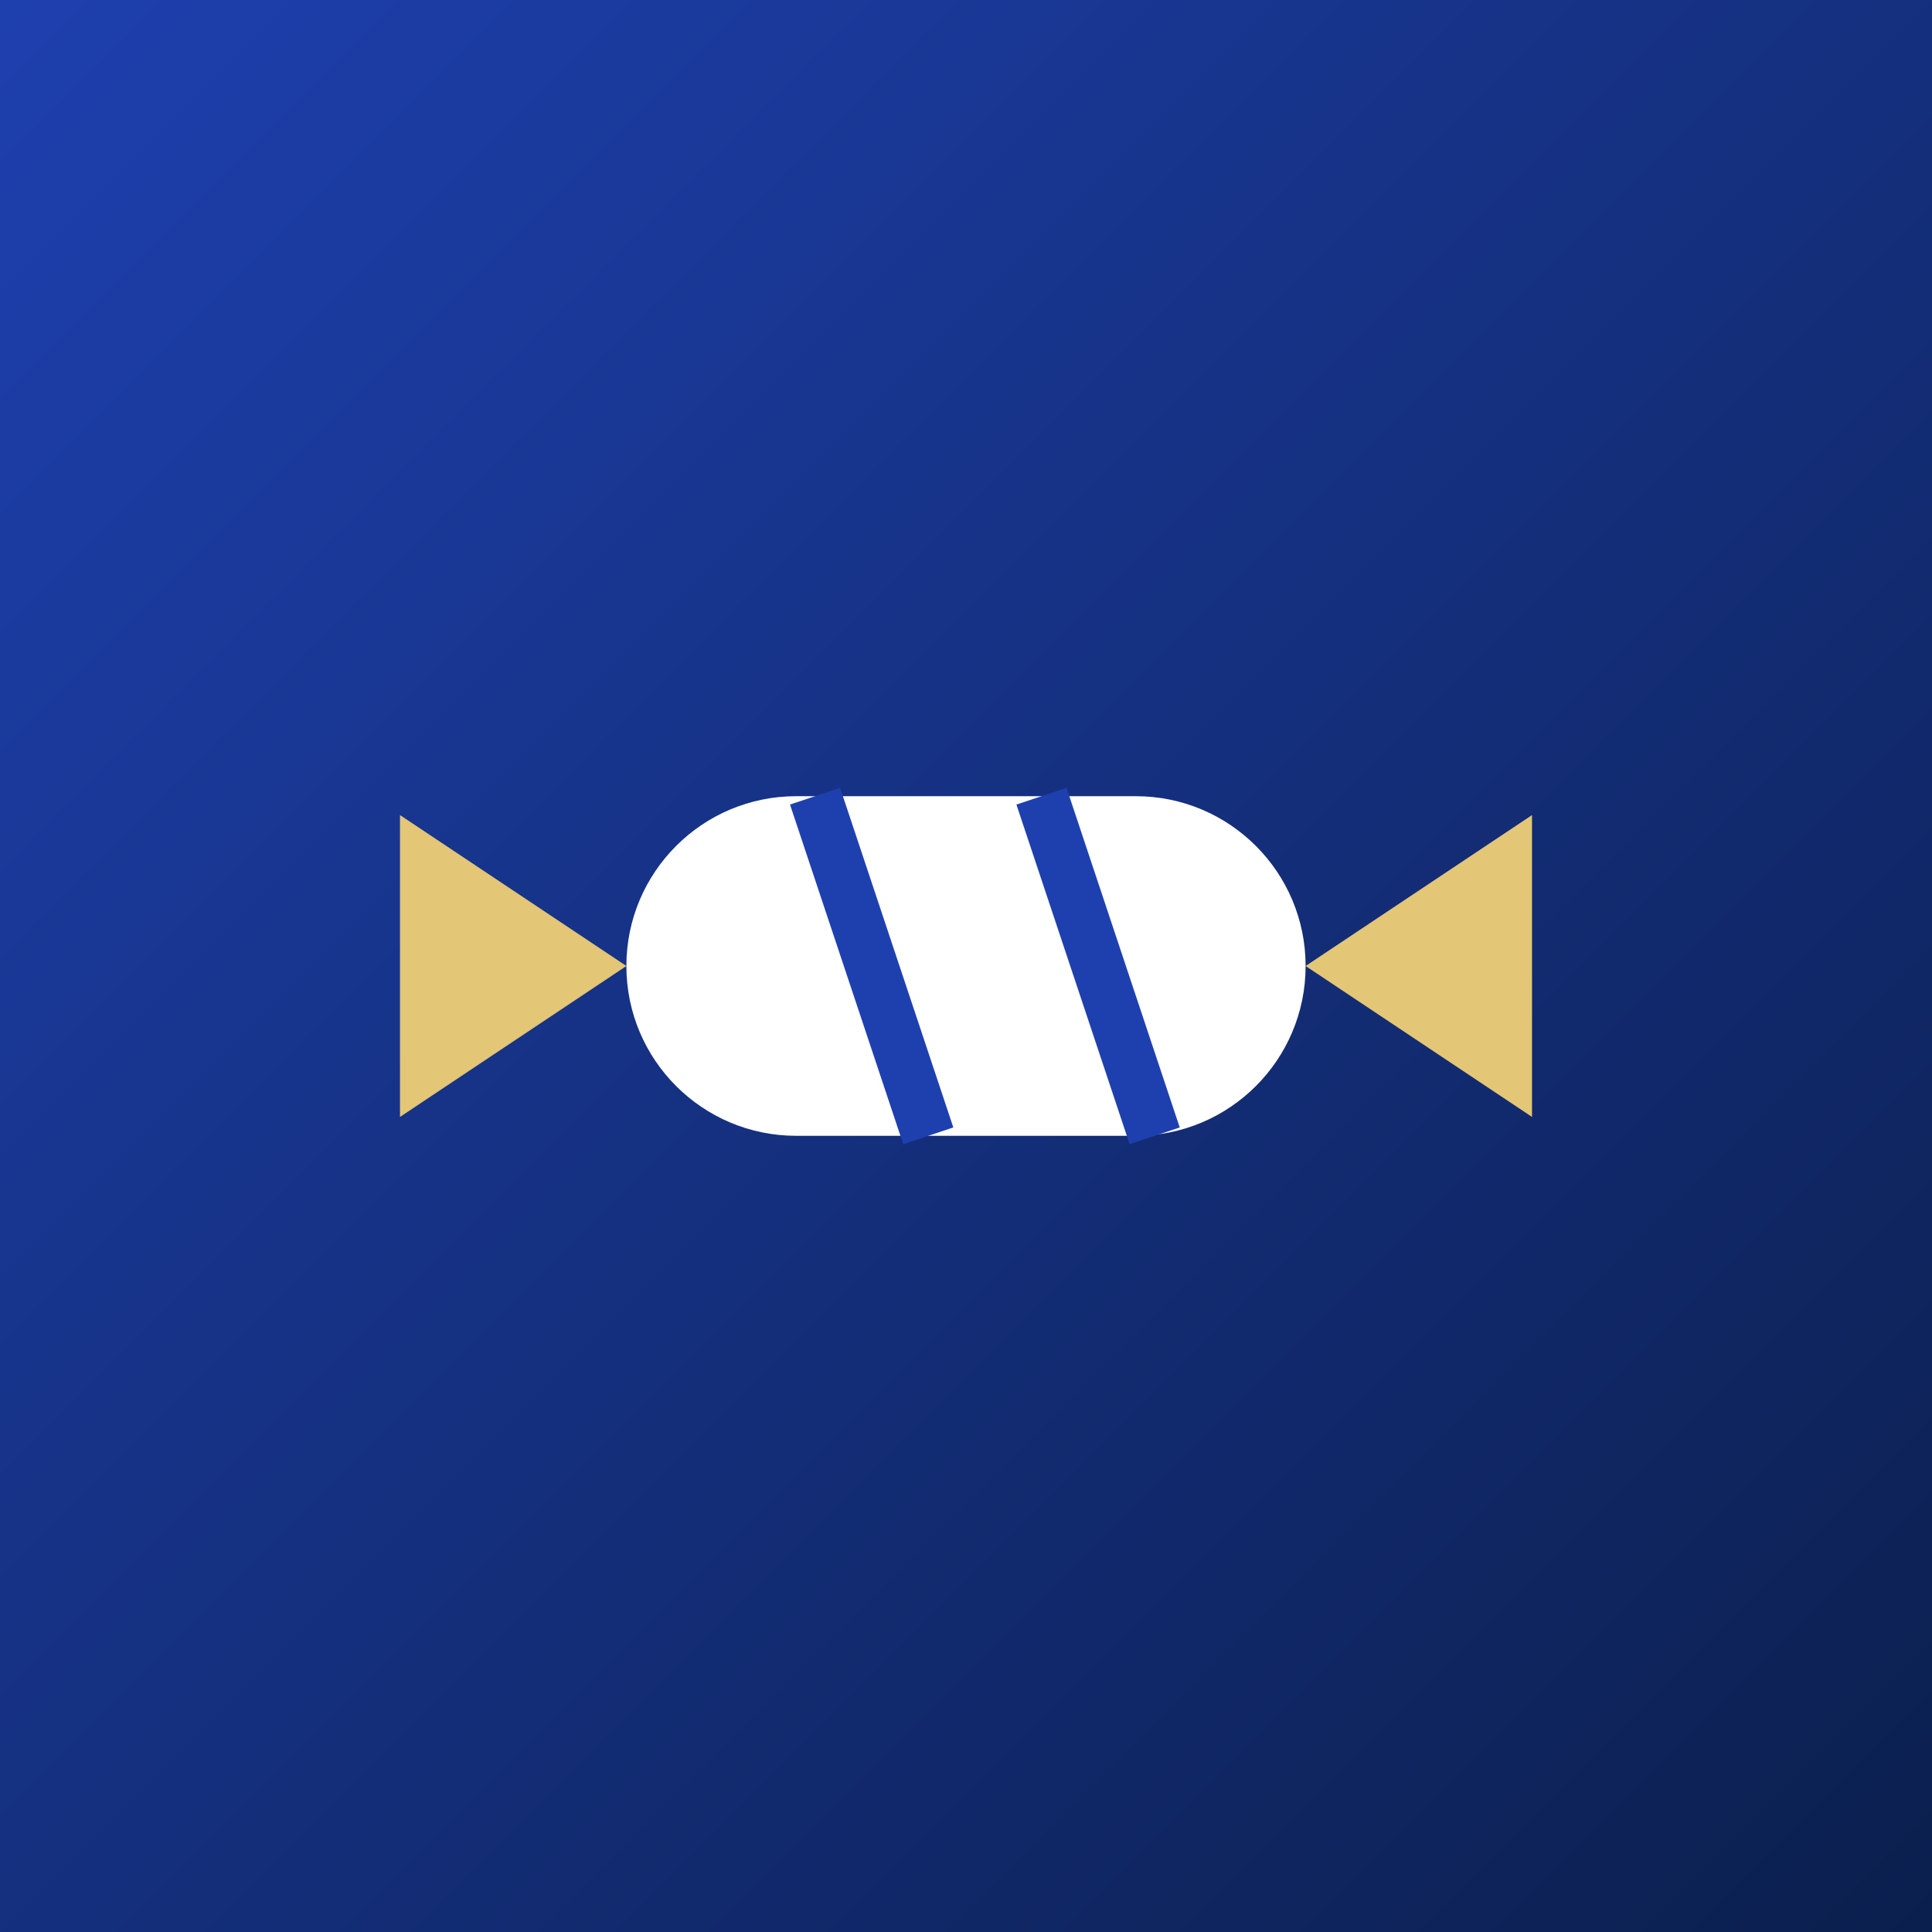
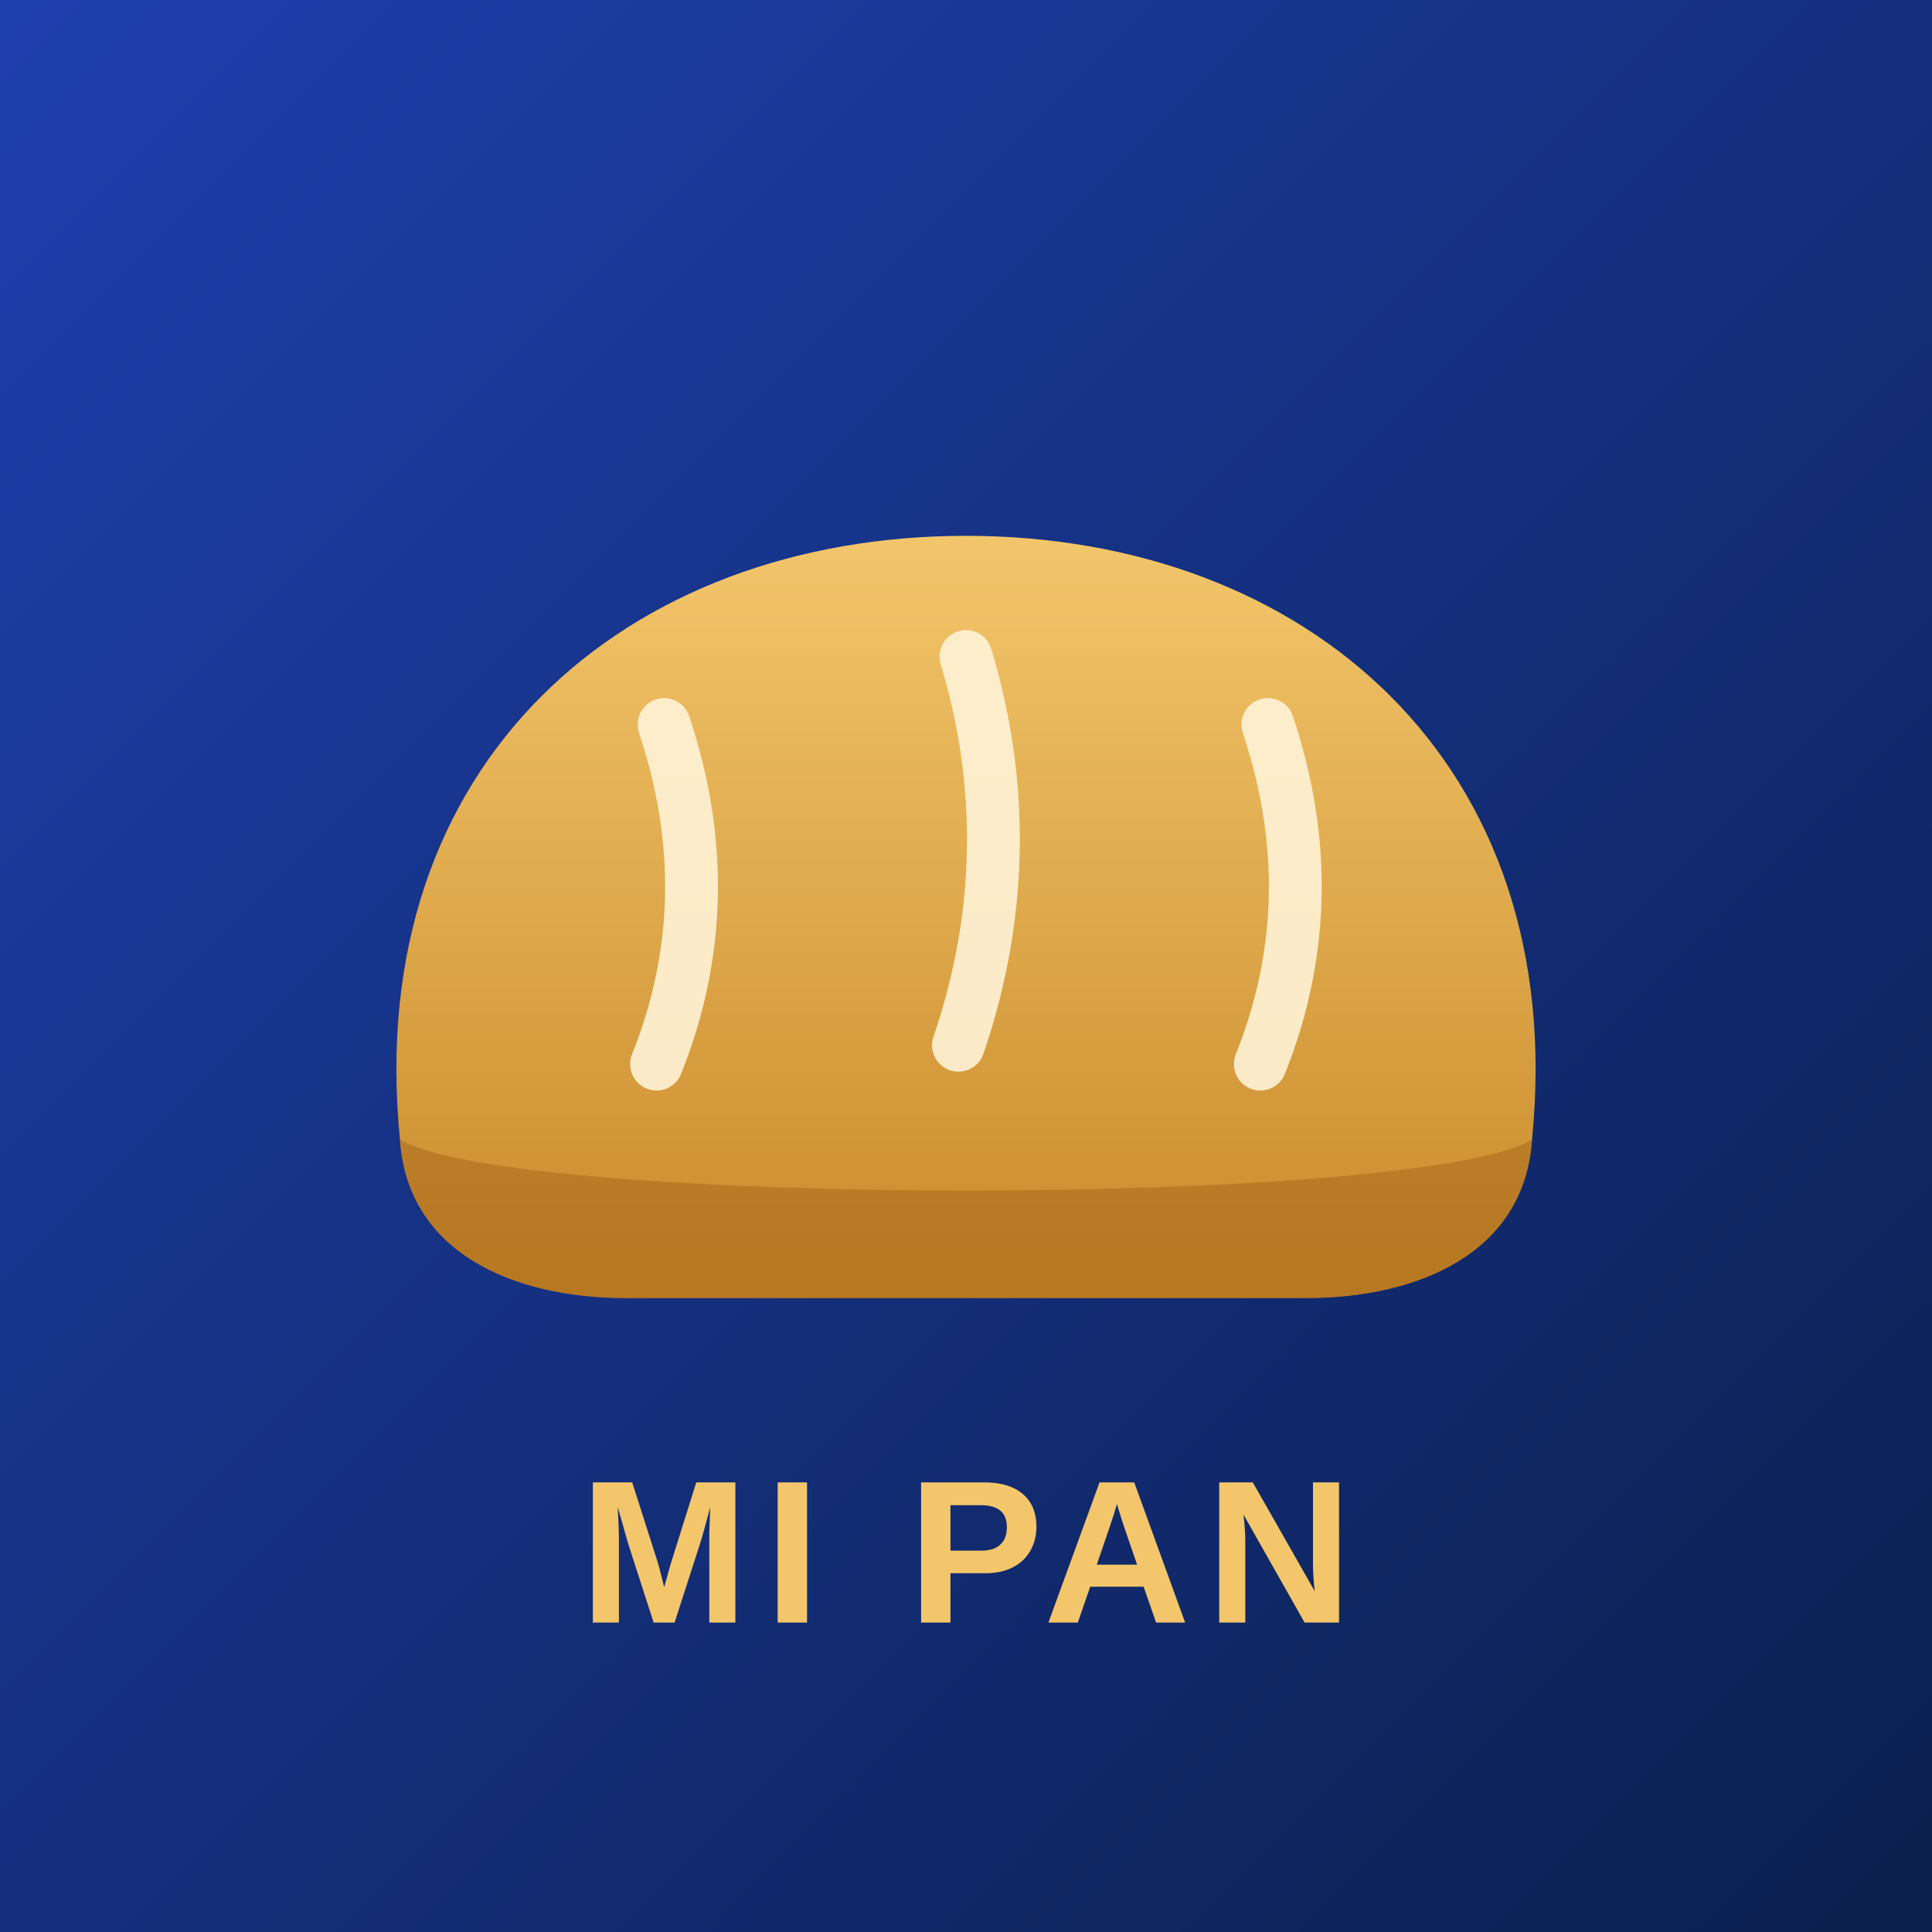
<svg xmlns="http://www.w3.org/2000/svg" viewBox="0 0 512 512">
  <defs>
-     <linearGradient id="g" x1="0" y1="0" x2="1" y2="1">
+     <linearGradient id="fondo" x1="0" y1="0" x2="1" y2="1">
      <stop offset="0" stop-color="#1e40af" />
      <stop offset="1" stop-color="#0b1f4d" />
    </linearGradient>
+     <linearGradient id="pan" x1="0" y1="0" x2="0" y2="1">
+       <stop offset="0" stop-color="#f3c66b" />
+       <stop offset="1" stop-color="#c98a2b" />
+     </linearGradient>
  </defs>
-   <rect width="512" height="512" fill="url(#g)" />
-   <g transform="translate(256 256)">
-     <rect x="-90" y="-45" width="180" height="90" rx="45" fill="#fff" />
-     <path d="M-90 0 L-150 -40 L-150 40 Z M90 0 L150 -40 L150 40 Z" fill="#e3c676" />
-     <path d="M-40 -45 L-10 45 M20 -45 L50 45" stroke="#1e40af" stroke-width="14" />
+   <rect width="512" height="512" fill="url(#fondo)" />
+   <g transform="translate(256 262)">
+     <path d="M-150 40 C-160 -60 -90 -120 0 -120 C90 -120 160 -60 150 40 C148 70 120 82 90 82 L-90 82 C-120 82 -148 70 -150 40 Z" fill="url(#pan)" />
+     <path d="M-150 40 C-148 70 -120 82 -90 82 L90 82 C120 82 148 70 150 40 C120 58 -120 58 -150 40 Z" fill="#a8681a" opacity=".55" />
+     <g stroke="#fff3d6" stroke-width="14" stroke-linecap="round" fill="none" opacity=".9">
+       <path d="M-80 -70 C-70 -40 -70 -10 -82 20" />
+       <path d="M0 -88 C10 -55 10 -20 -2 15" />
+       <path d="M80 -70 C90 -40 90 -10 78 20" />
+     </g>
  </g>
+   <text x="256" y="430" text-anchor="middle" font-family="Arial, Helvetica, sans-serif" font-weight="700" font-size="54" fill="#f3c66b" letter-spacing="4">MI PAN</text>
</svg>
